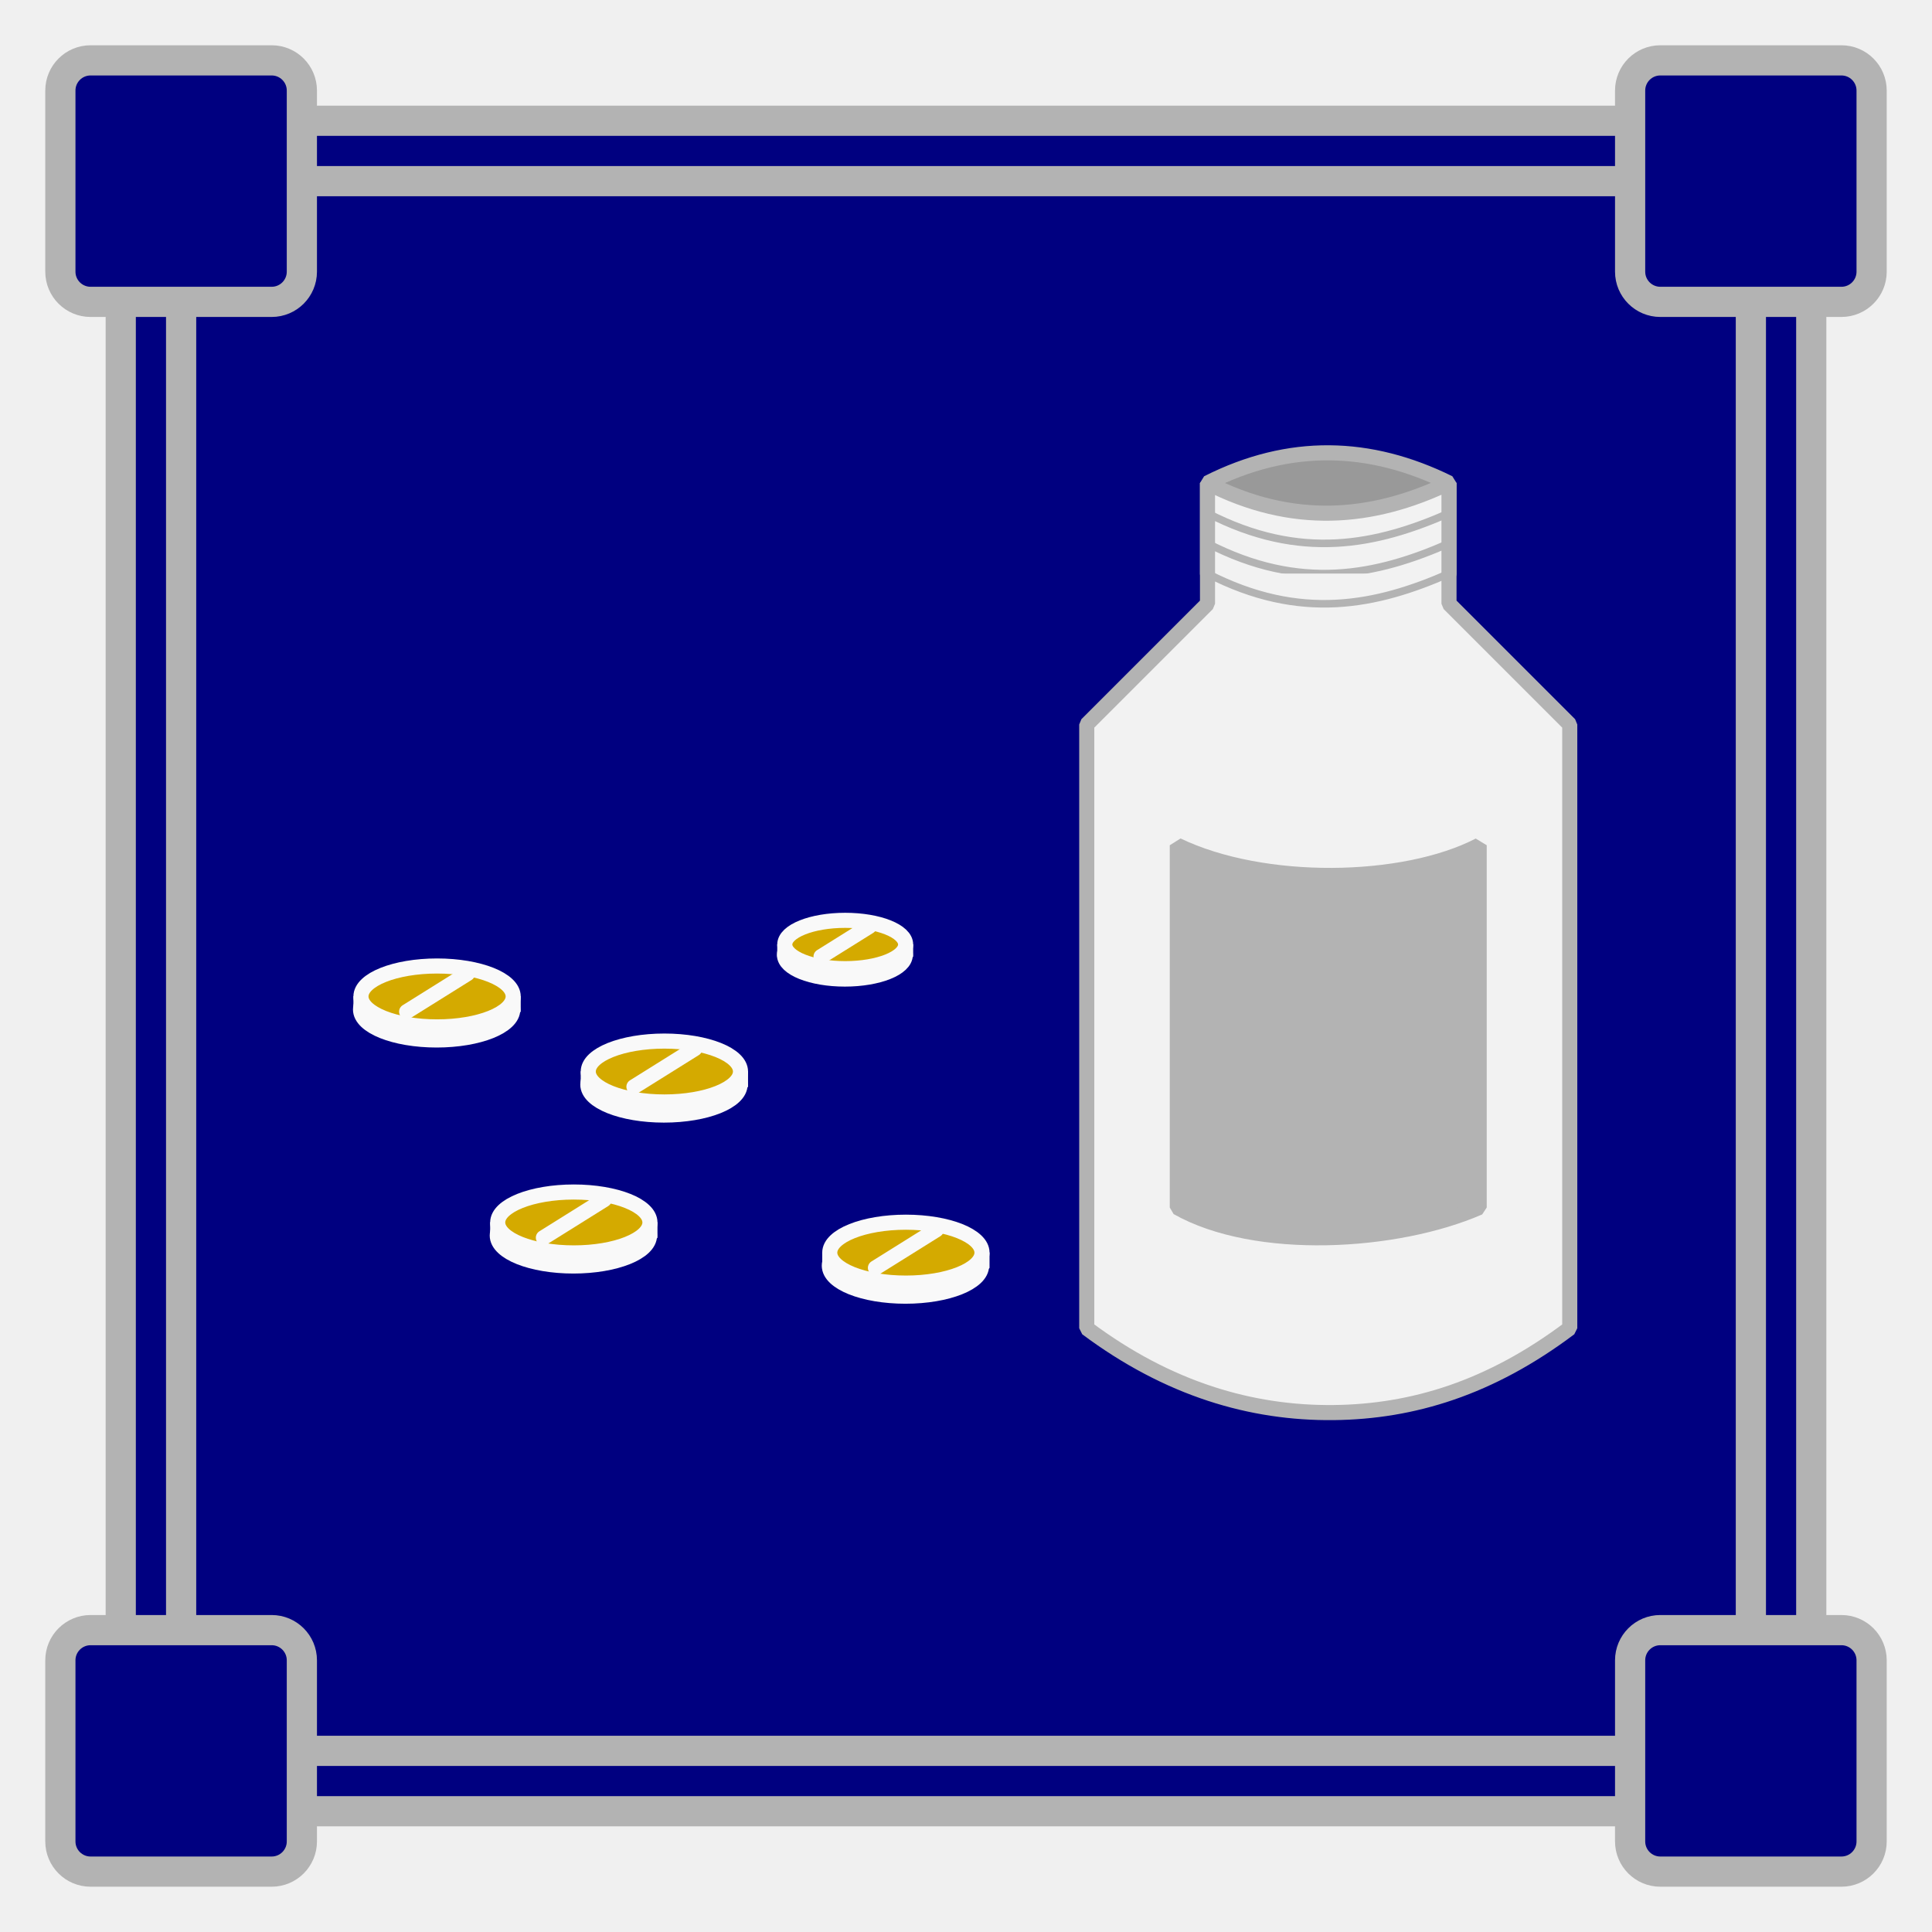
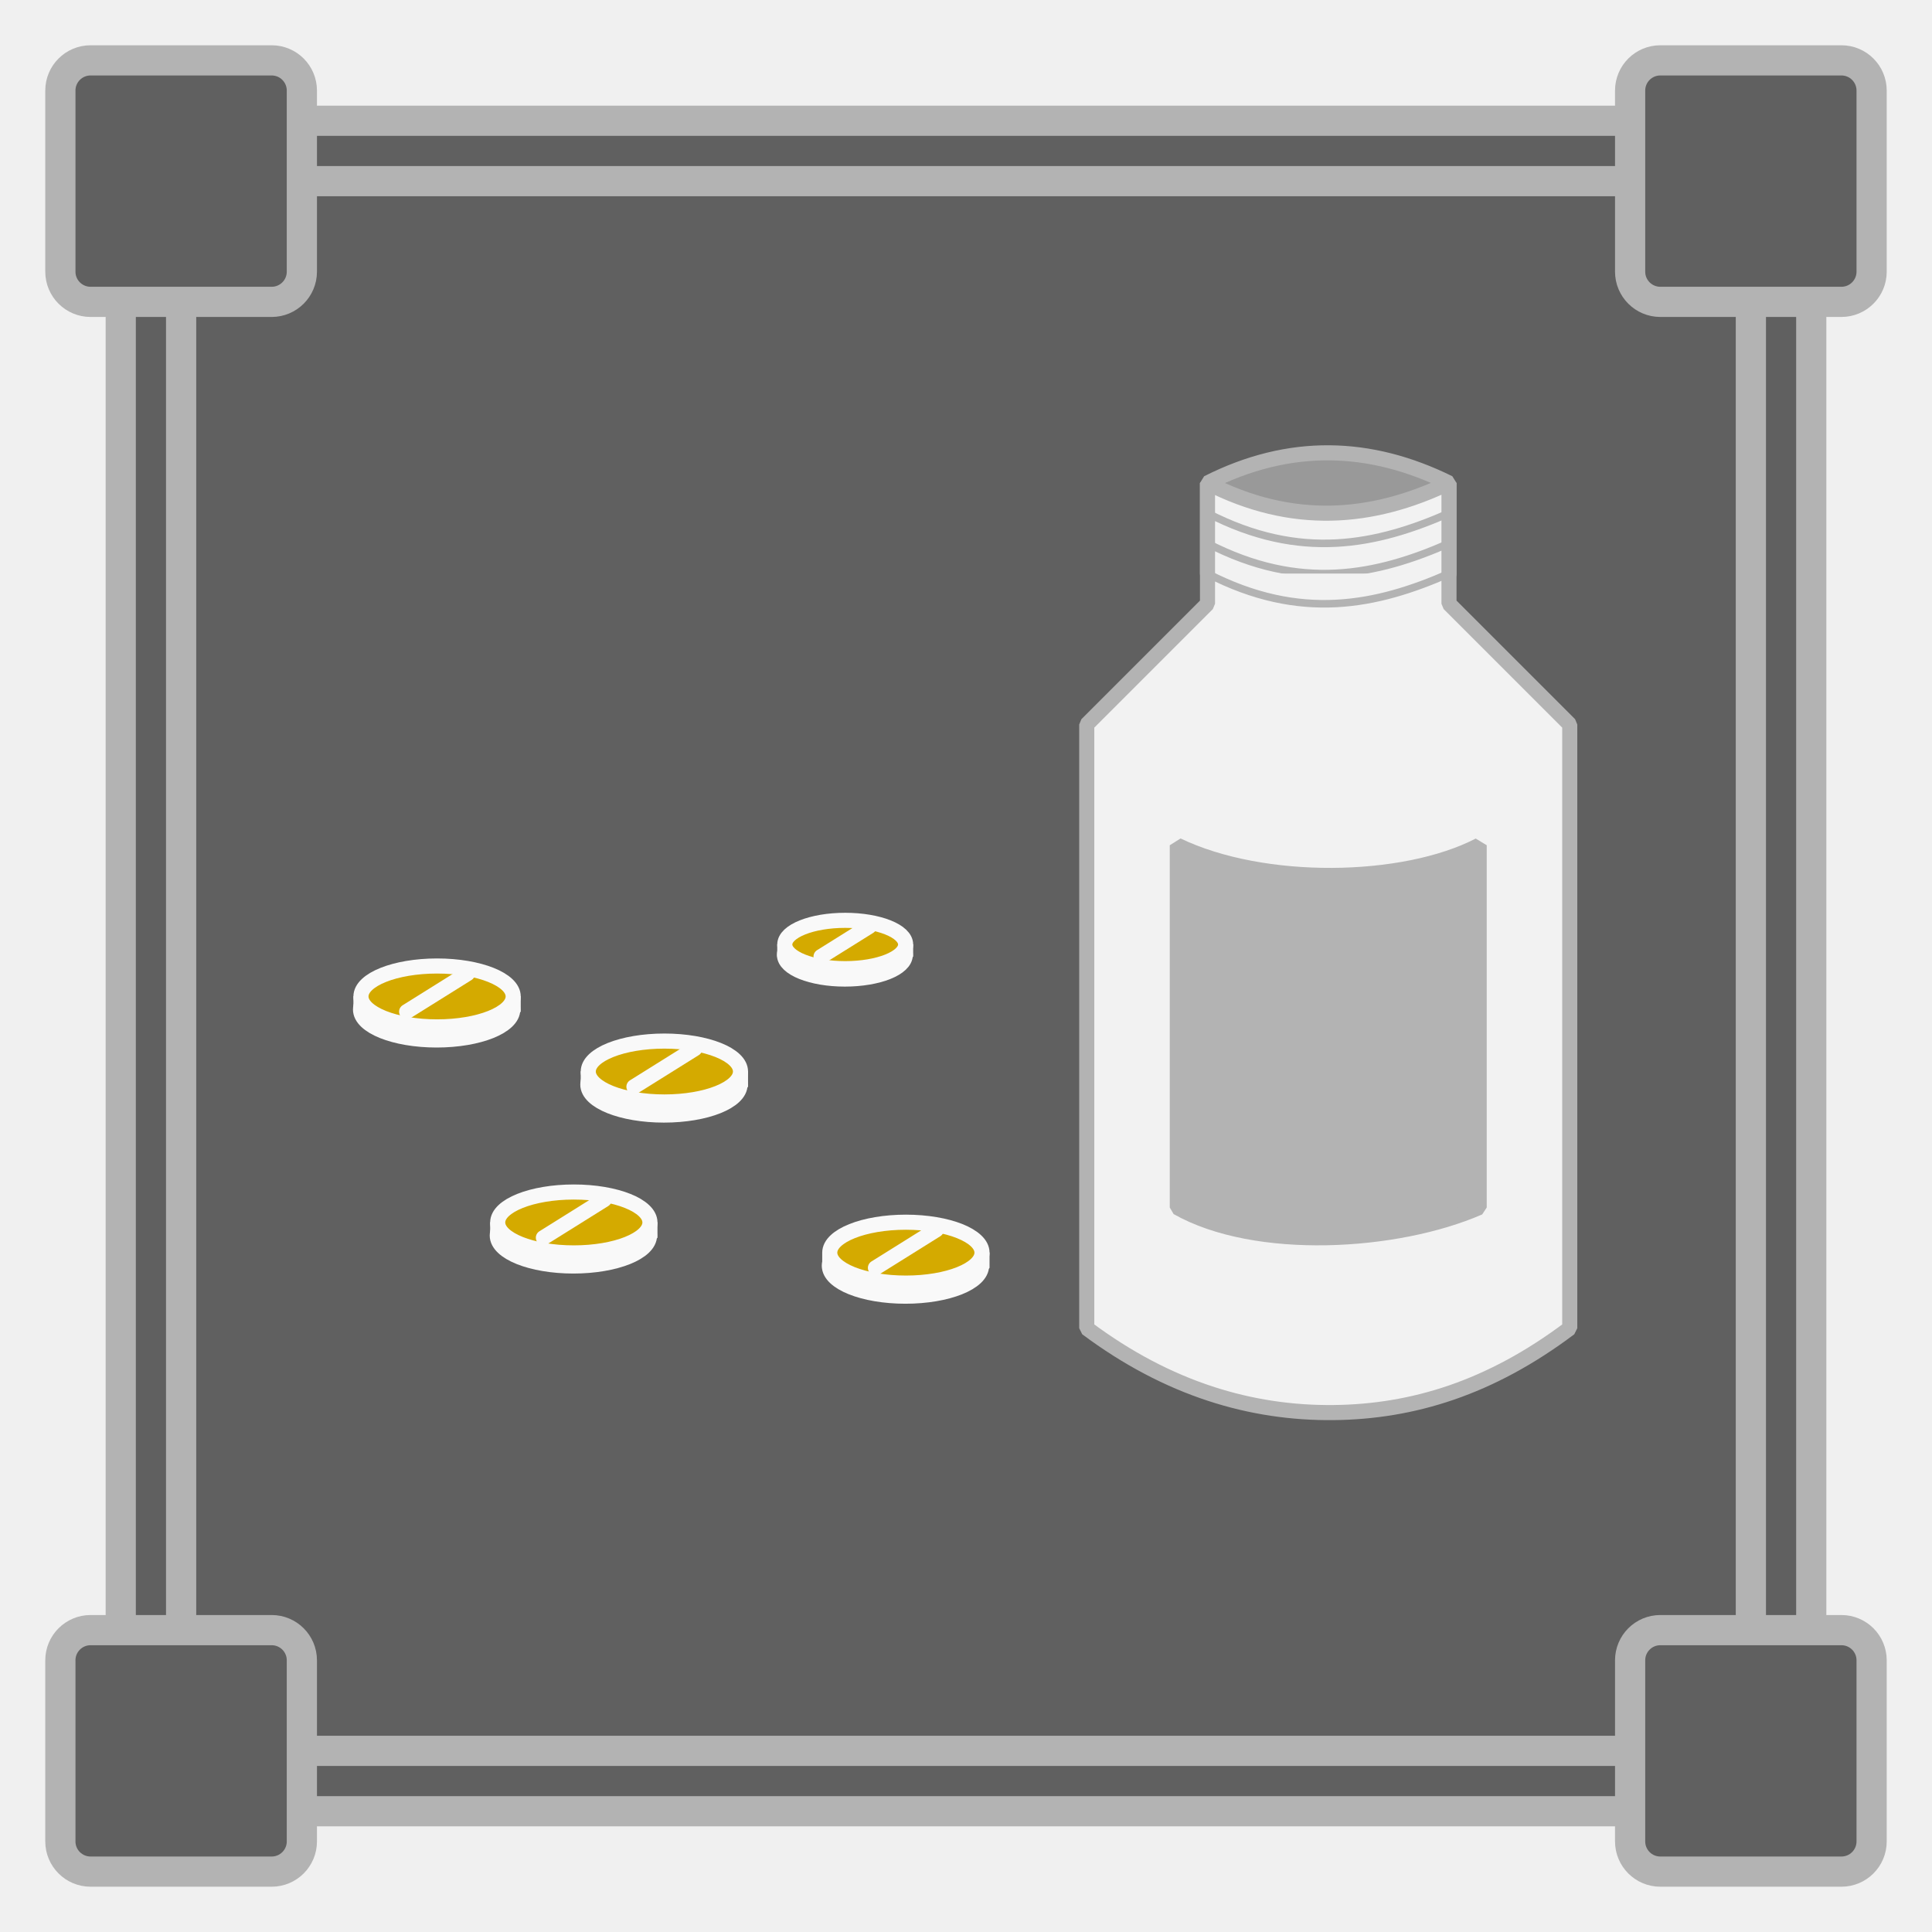
<svg xmlns="http://www.w3.org/2000/svg" width="512" height="512" viewBox="0 0 135.467 135.467" version="1.1" id="svg8">
  <defs id="defs2">
    <marker style="overflow:visible;" id="Arrow1Mend" refX="0.0" refY="0.0" orient="auto">
      <path transform="scale(0.4) rotate(180) translate(10,0)" style="fill-rule:evenodd;stroke:#ffffff;stroke-width:1pt;stroke-opacity:1;fill:#ffffff;fill-opacity:1" d="M 0.0,0.0 L 5.0,-5.0 L -12.5,0.0 L 5.0,5.0 L 0.0,0.0 z " id="path868" />
    </marker>
    <marker style="overflow:visible;" id="marker1227" refX="0.0" refY="0.0" orient="auto">
      <path transform="scale(0.8) rotate(180) translate(12.5,0)" style="fill-rule:evenodd;stroke:#ffffff;stroke-width:1pt;stroke-opacity:1;fill:#ffffff;fill-opacity:1" d="M 0.0,0.0 L 5.0,-5.0 L -12.5,0.0 L 5.0,5.0 L 0.0,0.0 z " id="path1225" />
    </marker>
    <marker style="overflow:visible;" id="Arrow1Lend" refX="0.0" refY="0.0" orient="auto">
      <path transform="scale(0.8) rotate(180) translate(12.5,0)" style="fill-rule:evenodd;stroke:#ffffff;stroke-width:1pt;stroke-opacity:1;fill:#ffffff;fill-opacity:1" d="M 0.0,0.0 L 5.0,-5.0 L -12.5,0.0 L 5.0,5.0 L 0.0,0.0 z " id="path862" />
    </marker>
  </defs>
  <g id="layer2">
-     <rect style="opacity:0.997;fill:#000080;fill-opacity:1;stroke:#b3b3b3;stroke-width:2.117;stroke-miterlimit:4;stroke-dasharray:none;stroke-opacity:1;stop-color:#000000" id="rect957" width="118.533" height="118.533" x="8.467" y="8.467" rx="8.467" ry="8.467" />
-     <rect style="opacity:0.997;fill:#000080;fill-opacity:1;stroke:#b3b3b3;stroke-width:2.117;stroke-miterlimit:4;stroke-dasharray:none;stroke-opacity:1;stop-color:#000000" id="rect1598" width="110.067" height="110.067" x="12.7" y="12.7" rx="2.117" ry="2.117" />
-     <rect style="opacity:0.997;fill:#000080;fill-opacity:1;stroke:#b3b3b3;stroke-width:2.117;stroke-miterlimit:4;stroke-dasharray:none;stroke-opacity:1;stop-color:#000000" id="rect1295" width="16.933" height="16.933" x="4.233" y="4.233" rx="2.117" ry="2.117" />
-     <rect style="opacity:0.997;fill:#000080;fill-opacity:1;stroke:#b3b3b3;stroke-width:2.117;stroke-miterlimit:4;stroke-dasharray:none;stroke-opacity:1;stop-color:#000000" id="rect1295-0" width="16.933" height="16.933" x="114.3" y="4.233" rx="2.117" ry="2.117" />
-     <rect style="opacity:0.997;fill:#000080;fill-opacity:1;stroke:#b3b3b3;stroke-width:2.117;stroke-miterlimit:4;stroke-dasharray:none;stroke-opacity:1;stop-color:#000000" id="rect1295-6" width="16.933" height="16.933" x="4.233" y="114.3" rx="2.117" ry="2.117" />
-     <rect style="opacity:0.997;fill:#000080;fill-opacity:1;stroke:#b3b3b3;stroke-width:2.117;stroke-miterlimit:4;stroke-dasharray:none;stroke-opacity:1;stop-color:#000000" id="rect1295-2" width="16.933" height="16.933" x="114.3" y="114.3" rx="2.117" ry="2.117" />
+     <rect style="opacity:0.997;fill:#606060;fill-opacity:1;stroke:#b3b3b3;stroke-width:2.117;stroke-miterlimit:4;stroke-dasharray:none;stroke-opacity:1;stop-color:#000000" id="rect957" width="118.533" height="118.533" x="8.467" y="8.467" rx="8.467" ry="8.467" />
+     <rect style="opacity:0.997;fill:#606060;fill-opacity:1;stroke:#b3b3b3;stroke-width:2.117;stroke-miterlimit:4;stroke-dasharray:none;stroke-opacity:1;stop-color:#000000" id="rect1598" width="110.067" height="110.067" x="12.7" y="12.7" rx="2.117" ry="2.117" />
+     <rect style="opacity:0.997;fill:#606060;fill-opacity:1;stroke:#b3b3b3;stroke-width:2.117;stroke-miterlimit:4;stroke-dasharray:none;stroke-opacity:1;stop-color:#000000" id="rect1295" width="16.933" height="16.933" x="4.233" y="4.233" rx="2.117" ry="2.117" />
+     <rect style="opacity:0.997;fill:#606060;fill-opacity:1;stroke:#b3b3b3;stroke-width:2.117;stroke-miterlimit:4;stroke-dasharray:none;stroke-opacity:1;stop-color:#000000" id="rect1295-0" width="16.933" height="16.933" x="114.3" y="4.233" rx="2.117" ry="2.117" />
+     <rect style="opacity:0.997;fill:#606060;fill-opacity:1;stroke:#b3b3b3;stroke-width:2.117;stroke-miterlimit:4;stroke-dasharray:none;stroke-opacity:1;stop-color:#000000" id="rect1295-6" width="16.933" height="16.933" x="4.233" y="114.3" rx="2.117" ry="2.117" />
+     <rect style="opacity:0.997;fill:#606060;fill-opacity:1;stroke:#b3b3b3;stroke-width:2.117;stroke-miterlimit:4;stroke-dasharray:none;stroke-opacity:1;stop-color:#000000" id="rect1295-2" width="16.933" height="16.933" x="114.3" y="114.3" rx="2.117" ry="2.117" />
  </g>
  <g id="layer1">
    <g id="g2784" transform="matrix(0.2521398,0,0,0.2521398,18.90507,50.65506)" style="stroke-width:3.966;fill:#d4aa00">
      <rect style="opacity:0.997;fill:#d4aa00;stroke:#f9f9f9;stroke-width:4.197;stroke-linejoin:bevel;stroke-opacity:1;stop-color:#000000" id="rect1106" width="42.333" height="4.233" x="25.4" y="76.2" rx="33.579" ry="2.5849067e-06" />
      <ellipse style="opacity:0.997;fill:#d4aa00;stroke:#f9f9f9;stroke-width:4.197;stroke-opacity:1;stop-color:#000000" id="path970-6" cx="46.446" cy="79.841" rx="21.167" ry="8.467" />
      <ellipse style="opacity:0.997;fill:#d4aa00;stroke:#f9f9f9;stroke-width:4.197;stroke-opacity:1;stop-color:#000000" id="path970" cx="46.567" cy="76.2" rx="21.167" ry="8.467" />
      <path style="opacity:0.997;fill:#d4aa00;stroke:#f9f9f9;stroke-width:4.197;stroke-linecap:round;stroke-linejoin:bevel;stroke-opacity:1;stop-color:#000000" d="M 38.1,80.433 55.033,69.85" id="path1163" />
    </g>
    <g id="g2784-0" transform="matrix(0.2521398,0,0,0.2521398,28.49347,66.50289)" style="stroke-width:3.966;fill:#d4aa00">
      <rect style="opacity:0.997;fill:#d4aa00;stroke:#f9f9f9;stroke-width:4.197;stroke-linejoin:bevel;stroke-opacity:1;stop-color:#000000" id="rect1106-8" width="42.333" height="4.233" x="25.4" y="76.2" rx="33.579" ry="2.5849067e-06" />
      <ellipse style="opacity:0.997;fill:#d4aa00;stroke:#f9f9f9;stroke-width:4.197;stroke-opacity:1;stop-color:#000000" id="path970-6-1" cx="46.446" cy="79.841" rx="21.167" ry="8.467" />
      <ellipse style="opacity:0.997;fill:#d4aa00;stroke:#f9f9f9;stroke-width:4.197;stroke-opacity:1;stop-color:#000000" id="path970-3" cx="46.567" cy="76.2" rx="21.167" ry="8.467" />
      <path style="opacity:0.997;fill:#d4aa00;stroke:#f9f9f9;stroke-width:4.197;stroke-linecap:round;stroke-linejoin:bevel;stroke-opacity:1;stop-color:#000000" d="M 38.1,80.433 55.033,69.85" id="path1163-1" />
    </g>
    <g id="g2784-1" transform="matrix(0.2521398,0,0,0.2521398,34.84347,55.91956)" style="stroke-width:3.966;fill:#d4aa00">
      <rect style="opacity:0.997;fill:#d4aa00;stroke:#f9f9f9;stroke-width:4.197;stroke-linejoin:bevel;stroke-opacity:1;stop-color:#000000" id="rect1106-0" width="42.333" height="4.233" x="25.4" y="76.2" rx="33.579" ry="2.5849067e-06" />
      <ellipse style="opacity:0.997;fill:#d4aa00;stroke:#f9f9f9;stroke-width:4.197;stroke-opacity:1;stop-color:#000000" id="path970-6-3" cx="46.446" cy="79.841" rx="21.167" ry="8.467" />
      <ellipse style="opacity:0.997;fill:#d4aa00;stroke:#f9f9f9;stroke-width:4.197;stroke-opacity:1;stop-color:#000000" id="path970-4" cx="46.567" cy="76.2" rx="21.167" ry="8.467" />
      <path style="opacity:0.997;fill:#d4aa00;stroke:#f9f9f9;stroke-width:4.197;stroke-linecap:round;stroke-linejoin:bevel;stroke-opacity:1;stop-color:#000000" d="M 38.1,80.433 55.033,69.85" id="path1163-0" />
    </g>
    <g id="g2784-3" transform="matrix(0.2521398,0,0,0.2521398,51.77681,68.61956)" style="stroke-width:3.966;fill:#d4aa00">
      <rect style="opacity:0.997;fill:#d4aa00;stroke:#f9f9f9;stroke-width:4.197;stroke-linejoin:bevel;stroke-opacity:1;stop-color:#000000" id="rect1106-9" width="42.333" height="4.233" x="25.4" y="76.2" rx="33.579" ry="2.5849067e-06" />
      <ellipse style="opacity:0.997;fill:#d4aa00;stroke:#f9f9f9;stroke-width:4.197;stroke-opacity:1;stop-color:#000000" id="path970-6-19" cx="46.446" cy="79.841" rx="21.167" ry="8.467" />
      <ellipse style="opacity:0.997;fill:#d4aa00;stroke:#f9f9f9;stroke-width:4.197;stroke-opacity:1;stop-color:#000000" id="path970-69" cx="46.567" cy="76.2" rx="21.167" ry="8.467" />
      <path style="opacity:0.997;fill:#d4aa00;stroke:#f9f9f9;stroke-width:4.197;stroke-linecap:round;stroke-linejoin:bevel;stroke-opacity:1;stop-color:#000000" d="M 38.1,80.433 55.033,69.85" id="path1163-3" />
    </g>
    <g id="g2784-38" transform="matrix(0.2001488,0,0,0.2001488,49.94326,50.97441)" style="stroke-width:4.996;fill:#d4aa00">
      <rect style="opacity:0.997;fill:#d4aa00;stroke:#f9f9f9;stroke-width:5.288;stroke-linejoin:bevel;stroke-opacity:1;stop-color:#000000" id="rect1106-05" width="42.333" height="4.233" x="25.4" y="76.2" rx="42.302" ry="3.2563669e-06" />
      <ellipse style="opacity:0.997;fill:#d4aa00;stroke:#f9f9f9;stroke-width:5.288;stroke-opacity:1;stop-color:#000000" id="path970-6-6" cx="46.446" cy="79.841" rx="21.167" ry="8.467" />
      <ellipse style="opacity:0.997;fill:#d4aa00;stroke:#f9f9f9;stroke-width:5.288;stroke-opacity:1;stop-color:#000000" id="path970-64" cx="46.567" cy="76.2" rx="21.167" ry="8.467" />
      <path style="opacity:0.997;fill:#d4aa00;stroke:#f9f9f9;stroke-width:5.288;stroke-linecap:round;stroke-linejoin:bevel;stroke-opacity:1;stop-color:#000000" d="M 38.1,80.433 55.033,69.85" id="path1163-00" />
    </g>
    <path style="opacity:0.997;fill:#999999;stroke:#b3b3b3;stroke-width:1.058;stroke-linecap:round;stroke-linejoin:bevel;stroke-opacity:1;stop-color:#000000" d="m 84.667,40.217 v -6.35 c 5.745,-2.906 11.384,-2.738 16.933,0 v 6.35" id="path2397" />
    <path style="opacity:0.997;fill:#f2f2f2;stroke:#b3b3b3;stroke-width:1.058;stroke-linecap:round;stroke-linejoin:bevel;stroke-opacity:1;stop-color:#000000" d="m 76.2,93.133 c 5.72,4.271 11.558,5.974 17.312,5.913 5.537,-0.059 10.987,-1.719 16.555,-5.913 V 50.8 L 101.6,42.333 v -8.467 c -5.394,2.59 -10.994,3.047 -16.933,0 v 8.467 l -8.467,8.467 z" id="path1415" />
    <path style="opacity:0.997;fill:#b3b3b3;stroke:#b3b3b3;stroke-width:1.058;stroke-linecap:round;stroke-linejoin:bevel;stroke-opacity:1;stop-color:#000000" d="m 82.55,59.267 v 25.4 c 5.516,3.12 15.364,2.53 21.167,0 V 59.267 c -5.3,2.743 -15.129,2.901 -21.167,0 z" id="path1583" />
    <path style="opacity:0.997;fill:#f2f2f2;stroke:#b3b3b3;stroke-width:0.529;stroke-linecap:round;stroke-linejoin:bevel;stroke-miterlimit:4;stroke-dasharray:none;stroke-opacity:1;stop-color:#000000" d="m 84.667,38.1 c 6.521,3.367 11.869,2.227 16.933,0" id="path2489" />
    <path style="opacity:0.997;fill:#f2f2f2;stroke:#b3b3b3;stroke-width:0.529;stroke-linecap:round;stroke-linejoin:bevel;stroke-miterlimit:4;stroke-dasharray:none;stroke-opacity:1;stop-color:#000000" d="m 84.667,40.217 c 6.521,3.367 11.869,2.227 16.933,0" id="path2489-2" />
    <path style="opacity:0.997;fill:none;stroke:#b3b3b3;stroke-width:0.529;stroke-linecap:round;stroke-linejoin:bevel;stroke-miterlimit:4;stroke-dasharray:none;stroke-opacity:1;stop-color:#000000" d="m 84.667,35.983 c 6.521,3.367 11.869,2.227 16.933,0" id="path2489-9" />
  </g>
</svg>
